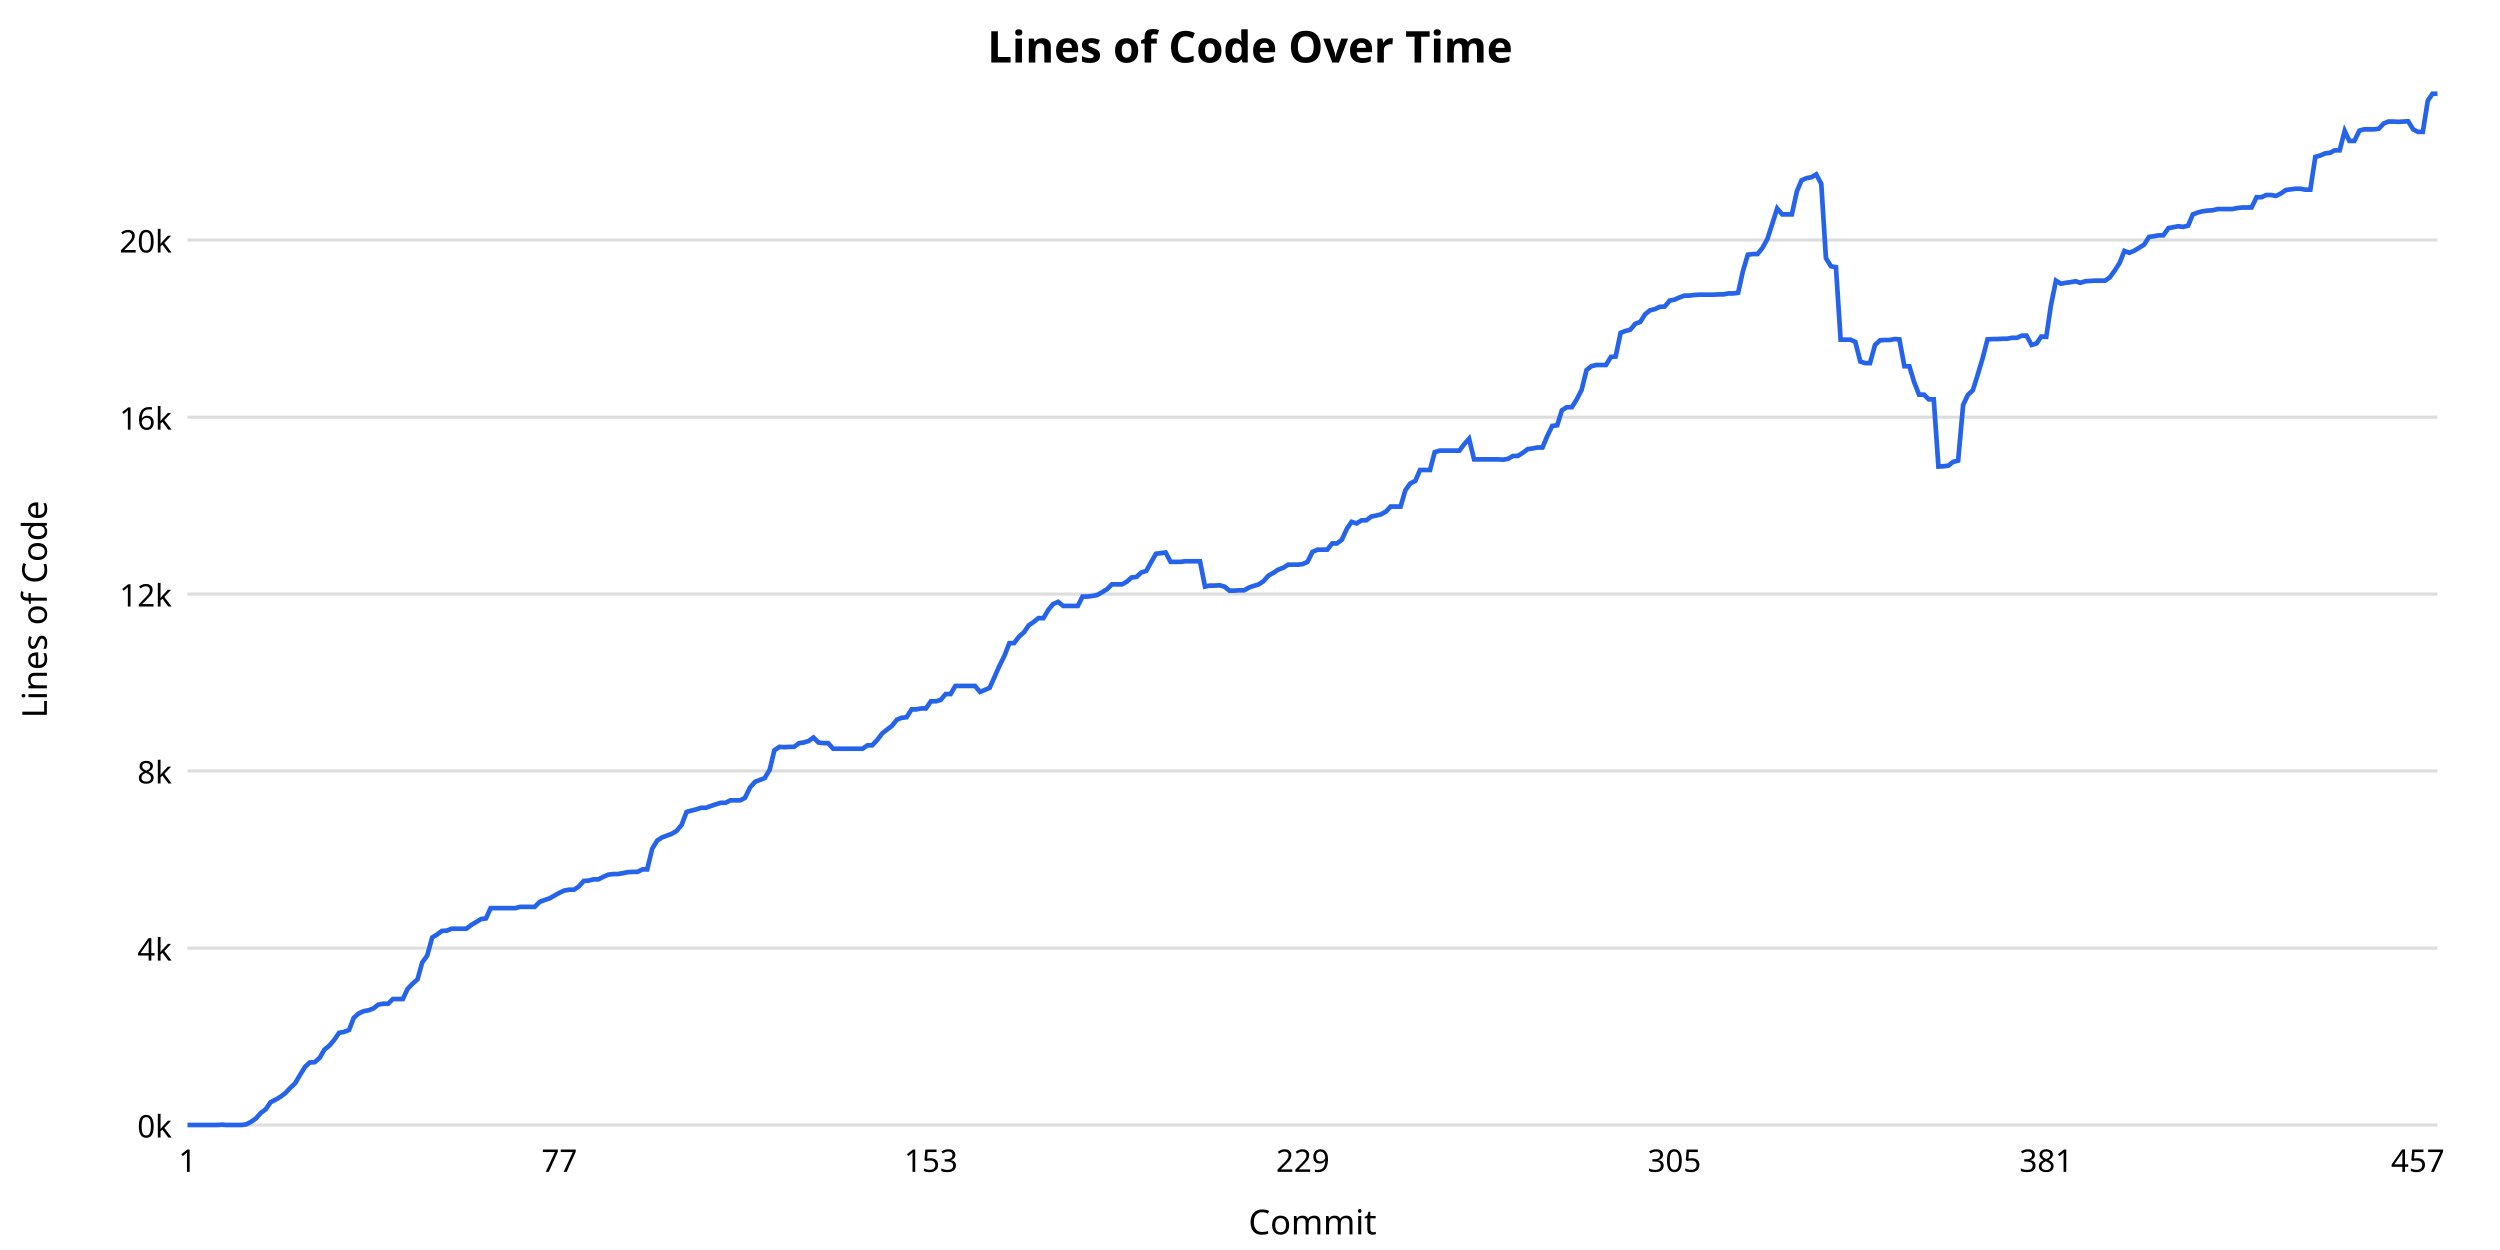
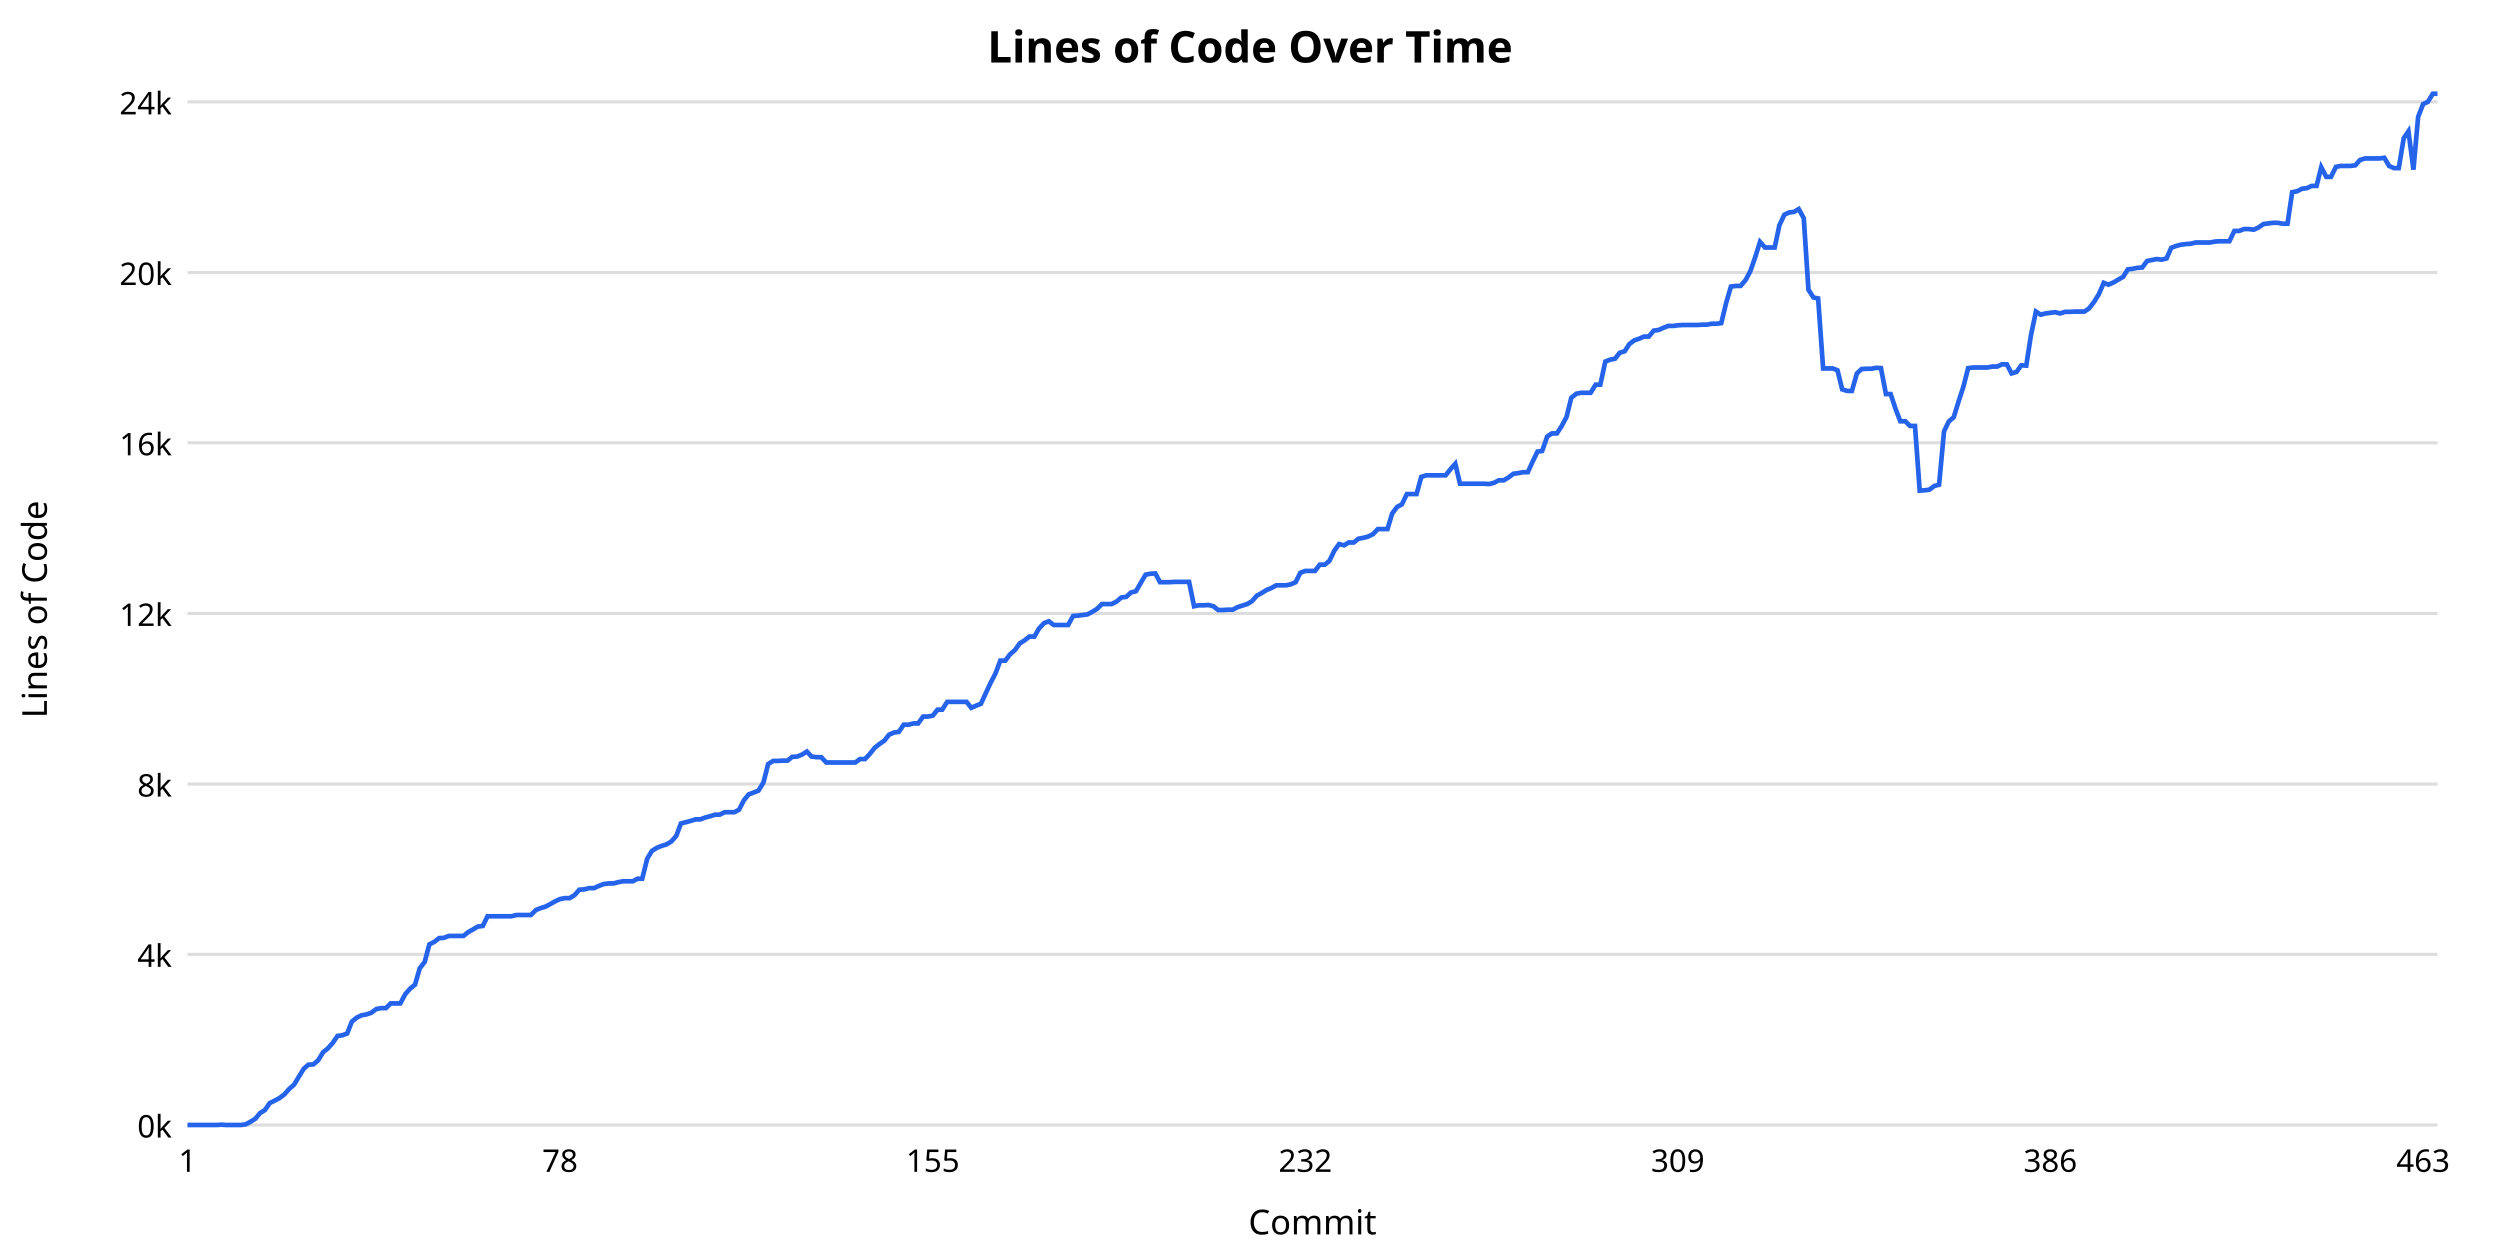
<svg xmlns="http://www.w3.org/2000/svg" width="800" height="400" style="background:#fff">
  <text x="400" y="20" font-family="sans-serif" font-size="14" text-anchor="middle" font-weight="bold">Lines of Code Over Time</text>
  <text x="420" y="395" font-family="sans-serif" font-size="11" text-anchor="middle">Commit</text>
  <text x="15" y="195" font-family="sans-serif" font-size="11" text-anchor="middle" transform="rotate(-90,15,195)">Lines of Code</text>
  <line x1="60" y1="360.0" x2="780" y2="360.0" stroke="#ddd" />
  <text x="55" y="364.0" font-family="sans-serif" font-size="10" text-anchor="end">0k</text>
-   <line x1="60" y1="303.4" x2="780" y2="303.4" stroke="#ddd" />
-   <text x="55" y="307.4" font-family="sans-serif" font-size="10" text-anchor="end">4k</text>
-   <line x1="60" y1="246.7" x2="780" y2="246.7" stroke="#ddd" />
-   <text x="55" y="250.7" font-family="sans-serif" font-size="10" text-anchor="end">8k</text>
-   <line x1="60" y1="190.1" x2="780" y2="190.1" stroke="#ddd" />
-   <text x="55" y="194.1" font-family="sans-serif" font-size="10" text-anchor="end">12k</text>
-   <line x1="60" y1="133.5" x2="780" y2="133.5" stroke="#ddd" />
-   <text x="55" y="137.5" font-family="sans-serif" font-size="10" text-anchor="end">16k</text>
-   <line x1="60" y1="76.8" x2="780" y2="76.8" stroke="#ddd" />
-   <text x="55" y="80.8" font-family="sans-serif" font-size="10" text-anchor="end">20k</text>
+   <line x1="60" y1="305.4" x2="780" y2="305.4" stroke="#ddd" />
+   <text x="55" y="309.4" font-family="sans-serif" font-size="10" text-anchor="end">4k</text>
+   <line x1="60" y1="250.9" x2="780" y2="250.9" stroke="#ddd" />
+   <text x="55" y="254.9" font-family="sans-serif" font-size="10" text-anchor="end">8k</text>
+   <line x1="60" y1="196.3" x2="780" y2="196.3" stroke="#ddd" />
+   <text x="55" y="200.3" font-family="sans-serif" font-size="10" text-anchor="end">12k</text>
+   <line x1="60" y1="141.7" x2="780" y2="141.7" stroke="#ddd" />
+   <text x="55" y="145.7" font-family="sans-serif" font-size="10" text-anchor="end">16k</text>
+   <line x1="60" y1="87.2" x2="780" y2="87.2" stroke="#ddd" />
+   <text x="55" y="91.2" font-family="sans-serif" font-size="10" text-anchor="end">20k</text>
+   <line x1="60" y1="32.6" x2="780" y2="32.6" stroke="#ddd" />
+   <text x="55" y="36.6" font-family="sans-serif" font-size="10" text-anchor="end">24k</text>
  <text x="60.0" y="375" font-family="sans-serif" font-size="10" text-anchor="middle">1</text>
-   <text x="179.0" y="375" font-family="sans-serif" font-size="10" text-anchor="middle">77</text>
-   <text x="297.9" y="375" font-family="sans-serif" font-size="10" text-anchor="middle">153</text>
-   <text x="416.9" y="375" font-family="sans-serif" font-size="10" text-anchor="middle">229</text>
-   <text x="535.8" y="375" font-family="sans-serif" font-size="10" text-anchor="middle">305</text>
-   <text x="654.8" y="375" font-family="sans-serif" font-size="10" text-anchor="middle">381</text>
-   <text x="773.7" y="375" font-family="sans-serif" font-size="10" text-anchor="middle">457</text>
-   <polyline fill="none" stroke="#2563eb" stroke-width="1.5" points="60.0,360.0 61.6,360.0 63.1,360.0 64.7,360.0 66.3,360.0 67.8,360.0 69.4,360.0 71.0,359.9 72.5,360.0 74.1,360.0 75.7,360.0 77.2,360.0 78.8,359.8 80.3,359.0 81.9,357.9 83.5,356.1 85.0,355.0 86.6,352.7 88.2,351.9 89.7,351.0 91.3,349.8 92.9,348.1 94.4,346.7 96.0,344.0 97.6,341.4 99.1,340.0 100.7,339.9 102.3,338.5 103.8,335.9 105.4,334.6 107.0,332.7 108.5,330.5 110.1,330.2 111.7,329.6 113.2,325.7 114.8,324.3 116.3,323.6 117.9,323.3 119.5,322.7 121.0,321.5 122.6,321.2 124.2,321.2 125.7,319.7 127.3,319.7 128.9,319.7 130.4,316.5 132.0,314.8 133.6,313.4 135.1,308.0 136.7,305.8 138.3,300.0 139.8,299.1 141.4,297.9 143.0,297.8 144.5,297.2 146.1,297.2 147.7,297.2 149.2,297.2 150.8,296.0 152.3,295.1 153.9,294.1 155.5,293.9 157.0,290.6 158.6,290.6 160.2,290.6 161.7,290.6 163.3,290.6 164.9,290.6 166.4,290.2 168.0,290.2 169.6,290.2 171.1,290.2 172.7,288.6 174.3,288.0 175.8,287.5 177.4,286.6 179.0,285.7 180.5,285.0 182.1,284.7 183.7,284.7 185.2,283.7 186.8,281.9 188.3,281.8 189.9,281.4 191.5,281.4 193.0,280.6 194.6,279.9 196.2,279.7 197.7,279.7 199.3,279.4 200.9,279.1 202.4,279.0 204.0,279.0 205.6,278.2 207.1,278.2 208.7,271.6 210.3,269.0 211.8,268.0 213.4,267.4 215.0,266.8 216.5,265.9 218.1,264.0 219.7,259.8 221.2,259.4 222.8,259.0 224.3,258.5 225.9,258.5 227.5,257.9 229.0,257.4 230.6,256.9 232.2,256.9 233.7,256.1 235.3,256.1 236.9,256.1 238.4,255.3 240.0,252.0 241.6,250.2 243.1,249.6 244.7,249.0 246.3,246.3 247.8,240.1 249.4,239.0 251.0,239.1 252.5,239.0 254.1,239.0 255.7,237.8 257.2,237.6 258.8,237.1 260.3,236.0 261.9,237.6 263.5,237.8 265.0,237.8 266.6,239.6 268.2,239.6 269.7,239.6 271.3,239.6 272.9,239.6 274.4,239.6 276.0,239.6 277.6,238.5 279.1,238.5 280.7,236.8 282.3,234.7 283.8,233.5 285.4,232.3 287.0,230.3 288.5,229.7 290.1,229.5 291.7,227.0 293.2,227.0 294.8,226.7 296.3,226.7 297.9,224.4 299.5,224.4 301.0,224.0 302.6,222.1 304.2,222.1 305.7,219.5 307.3,219.5 308.9,219.5 310.4,219.5 312.0,219.5 313.6,221.4 315.1,220.8 316.7,220.1 318.3,216.5 319.8,213.1 321.4,209.9 323.0,205.8 324.5,205.8 326.1,203.7 327.7,202.3 329.2,200.1 330.8,199.0 332.3,197.8 333.9,197.8 335.5,195.1 337.0,193.3 338.6,192.6 340.2,193.9 341.7,193.9 343.3,193.9 344.9,193.9 346.4,190.9 348.0,190.9 349.6,190.7 351.1,190.4 352.7,189.5 354.3,188.5 355.8,187.0 357.4,187.0 359.0,187.0 360.5,186.2 362.1,184.8 363.7,184.6 365.2,183.2 366.8,182.7 368.3,180.0 369.9,177.2 371.5,177.0 373.0,176.8 374.6,179.8 376.2,179.8 377.7,179.8 379.3,179.6 380.9,179.6 382.4,179.6 384.0,179.6 385.6,187.7 387.1,187.4 388.7,187.4 390.3,187.3 391.8,187.7 393.4,189.0 395.0,189.0 396.5,188.9 398.1,188.9 399.7,188.0 401.2,187.5 402.8,187.0 404.3,186.0 405.9,184.2 407.5,183.3 409.0,182.3 410.6,181.7 412.2,180.7 413.7,180.7 415.3,180.7 416.9,180.5 418.4,179.8 420.0,176.6 421.6,175.9 423.1,175.9 424.7,175.9 426.3,173.9 427.8,173.9 429.4,172.7 431.0,169.2 432.5,167.0 434.1,167.5 435.7,166.5 437.2,166.5 438.8,165.3 440.3,165.0 441.9,164.6 443.5,163.7 445.0,162.1 446.6,162.1 448.2,162.1 449.7,156.9 451.3,154.7 452.9,153.9 454.4,150.4 456.0,150.4 457.6,150.4 459.1,144.7 460.7,144.2 462.3,144.2 463.8,144.2 465.4,144.2 467.0,144.2 468.5,142.2 470.1,140.4 471.7,147.0 473.2,147.0 474.8,147.0 476.3,147.0 477.9,147.0 479.5,147.0 481.0,147.1 482.6,146.8 484.2,145.9 485.7,145.9 487.3,144.9 488.9,143.7 490.4,143.5 492.0,143.2 493.6,143.2 495.1,139.6 496.7,136.3 498.3,136.1 499.8,131.3 501.4,130.3 503.0,130.3 504.5,127.9 506.1,124.8 507.7,118.4 509.2,117.2 510.8,116.8 512.3,116.8 513.9,116.8 515.5,114.2 517.0,114.1 518.6,106.5 520.2,105.9 521.7,105.5 523.3,103.6 524.9,103.0 526.4,100.6 528.0,99.3 529.6,98.9 531.1,98.2 532.7,98.1 534.3,96.2 535.8,95.9 537.4,95.2 539.0,94.6 540.5,94.6 542.1,94.4 543.7,94.3 545.2,94.3 546.8,94.3 548.3,94.3 549.9,94.2 551.5,94.2 553.0,93.9 554.6,93.9 556.2,93.7 557.7,86.9 559.3,81.5 560.9,81.3 562.4,81.3 564.0,79.3 565.6,76.4 567.1,71.7 568.7,66.7 570.3,68.6 571.8,68.6 573.4,68.6 575.0,61.2 576.5,57.7 578.1,57.0 579.7,56.7 581.2,55.8 582.8,58.8 584.3,82.6 585.9,85.2 587.5,85.5 589.0,108.7 590.6,108.7 592.2,108.7 593.7,109.4 595.3,115.7 596.9,116.2 598.4,116.2 600.0,110.4 601.6,108.9 603.1,108.8 604.7,108.8 606.3,108.5 607.8,108.6 609.4,117.2 611.0,117.2 612.5,122.2 614.1,126.3 615.7,126.3 617.2,127.8 618.8,127.8 620.3,149.3 621.9,149.2 623.5,149.0 625.0,147.8 626.6,147.4 628.2,129.6 629.7,126.4 631.3,124.9 632.9,119.8 634.4,114.8 636.0,108.6 637.6,108.5 639.1,108.5 640.7,108.4 642.3,108.4 643.8,108.1 645.4,108.1 647.0,107.4 648.5,107.4 650.1,110.4 651.7,109.9 653.2,107.7 654.8,107.8 656.3,97.7 657.9,89.8 659.5,90.8 661.0,90.5 662.6,90.3 664.2,90.0 665.7,90.5 667.3,90.0 668.9,89.9 670.4,89.8 672.0,89.8 673.6,89.8 675.1,88.8 676.7,86.6 678.3,84.1 679.8,80.3 681.4,80.9 683.0,80.2 684.5,79.3 686.1,78.3 687.7,75.8 689.2,75.6 690.8,75.3 692.3,75.3 693.9,73.0 695.5,72.7 697.0,72.4 698.6,72.6 700.2,72.2 701.7,68.6 703.3,68.0 704.9,67.6 706.4,67.4 708.0,67.3 709.6,66.9 711.1,66.9 712.7,66.9 714.3,66.9 715.8,66.6 717.4,66.4 719.0,66.4 720.5,66.4 722.1,63.1 723.7,63.1 725.2,62.4 726.8,62.4 728.3,62.7 729.9,61.9 731.5,60.8 733.0,60.6 734.6,60.4 736.2,60.4 737.7,60.7 739.3,60.7 740.9,50.2 742.4,49.8 744.0,49.1 745.6,48.9 747.1,48.1 748.7,48.1 750.3,41.9 751.8,45.1 753.4,45.1 755.0,41.8 756.5,41.4 758.1,41.4 759.7,41.4 761.2,41.2 762.8,39.5 764.3,38.9 765.9,38.9 767.5,39.0 769.0,38.9 770.6,38.8 772.2,41.4 773.7,42.2 775.3,42.2 776.9,32.2 778.4,30.0 780.0,30.0 " />
+   <text x="179.2" y="375" font-family="sans-serif" font-size="10" text-anchor="middle">78</text>
+   <text x="298.5" y="375" font-family="sans-serif" font-size="10" text-anchor="middle">155</text>
+   <text x="417.7" y="375" font-family="sans-serif" font-size="10" text-anchor="middle">232</text>
+   <text x="536.9" y="375" font-family="sans-serif" font-size="10" text-anchor="middle">309</text>
+   <text x="656.1" y="375" font-family="sans-serif" font-size="10" text-anchor="middle">386</text>
+   <text x="775.4" y="375" font-family="sans-serif" font-size="10" text-anchor="middle">463</text>
+   <polyline fill="none" stroke="#2563eb" stroke-width="1.5" points="60.0,360.0 61.5,360.0 63.1,360.0 64.6,360.0 66.2,360.0 67.7,360.0 69.3,360.0 70.8,359.9 72.4,360.0 73.9,360.0 75.5,360.0 77.0,360.0 78.6,359.8 80.1,359.0 81.7,358.0 83.2,356.2 84.8,355.2 86.3,353.0 87.9,352.2 89.4,351.4 91.0,350.2 92.5,348.5 94.1,347.1 95.6,344.6 97.2,342.0 98.7,340.7 100.3,340.6 101.8,339.3 103.4,336.7 104.9,335.5 106.5,333.7 108.0,331.5 109.5,331.3 111.1,330.7 112.6,326.9 114.2,325.6 115.7,324.9 117.3,324.6 118.8,324.1 120.4,322.9 121.9,322.6 123.5,322.6 125.0,321.1 126.6,321.1 128.1,321.1 129.7,318.1 131.2,316.4 132.8,315.1 134.3,309.9 135.9,307.8 137.4,302.2 139.0,301.4 140.5,300.2 142.1,300.1 143.6,299.5 145.2,299.5 146.7,299.5 148.3,299.5 149.8,298.3 151.4,297.4 152.9,296.5 154.5,296.3 156.0,293.2 157.5,293.2 159.1,293.2 160.6,293.2 162.2,293.2 163.7,293.2 165.3,292.8 166.8,292.8 168.4,292.8 169.9,292.8 171.5,291.2 173.0,290.6 174.6,290.1 176.1,289.3 177.7,288.4 179.2,287.7 180.8,287.4 182.3,287.4 183.9,286.4 185.4,284.7 187.0,284.6 188.5,284.2 190.1,284.2 191.6,283.5 193.2,282.9 194.7,282.7 196.3,282.7 197.8,282.3 199.4,282.0 200.9,282.0 202.5,282.0 204.0,281.2 205.5,281.2 207.1,274.8 208.6,272.3 210.2,271.3 211.7,270.7 213.3,270.2 214.8,269.3 216.4,267.5 217.9,263.5 219.5,263.1 221.0,262.7 222.6,262.2 224.1,262.2 225.7,261.6 227.2,261.2 228.8,260.7 230.3,260.7 231.9,259.9 233.4,259.9 235.0,259.9 236.5,259.1 238.1,256.0 239.6,254.2 241.2,253.6 242.7,253.0 244.3,250.4 245.8,244.5 247.4,243.5 248.9,243.5 250.5,243.4 252.0,243.4 253.5,242.2 255.1,242.1 256.6,241.5 258.2,240.5 259.7,242.1 261.3,242.3 262.8,242.3 264.4,244.0 265.9,244.0 267.5,244.0 269.0,244.0 270.6,244.0 272.1,244.0 273.7,244.0 275.2,242.9 276.8,242.9 278.3,241.3 279.9,239.3 281.4,238.1 283.0,237.0 284.5,235.1 286.1,234.4 287.6,234.2 289.2,231.9 290.7,231.9 292.3,231.5 293.8,231.5 295.4,229.3 296.9,229.3 298.5,229.0 300.0,227.1 301.5,227.1 303.1,224.6 304.6,224.6 306.2,224.6 307.7,224.6 309.3,224.6 310.8,226.5 312.4,225.8 313.9,225.2 315.5,221.7 317.0,218.5 318.6,215.4 320.1,211.4 321.7,211.4 323.2,209.4 324.8,208.0 326.3,205.9 327.9,204.9 329.4,203.7 331.0,203.7 332.5,201.1 334.1,199.4 335.6,198.8 337.2,200.0 338.7,200.0 340.3,200.0 341.8,200.0 343.4,197.1 344.9,197.0 346.5,196.8 348.0,196.6 349.5,195.8 351.1,194.8 352.6,193.3 354.2,193.3 355.7,193.3 357.3,192.5 358.8,191.2 360.4,191.0 361.9,189.6 363.5,189.2 365.0,186.6 366.6,183.9 368.1,183.6 369.7,183.5 371.2,186.3 372.8,186.3 374.3,186.3 375.9,186.2 377.4,186.2 379.0,186.2 380.5,186.2 382.1,194.0 383.6,193.7 385.2,193.7 386.7,193.6 388.3,194.0 389.8,195.2 391.4,195.2 392.9,195.1 394.5,195.1 396.0,194.3 397.5,193.8 399.1,193.3 400.6,192.4 402.2,190.6 403.7,189.8 405.3,188.8 406.8,188.2 408.4,187.3 409.9,187.3 411.5,187.3 413.0,187.0 414.6,186.3 416.1,183.3 417.7,182.7 419.2,182.7 420.8,182.7 422.3,180.7 423.9,180.7 425.4,179.5 427.0,176.2 428.5,174.1 430.1,174.5 431.6,173.6 433.2,173.6 434.7,172.4 436.3,172.1 437.8,171.7 439.4,170.9 440.9,169.3 442.5,169.3 444.0,169.3 445.5,164.3 447.1,162.2 448.6,161.4 450.2,158.1 451.7,158.1 453.3,158.1 454.8,152.6 456.4,152.1 457.9,152.1 459.5,152.1 461.0,152.1 462.6,152.1 464.1,150.2 465.7,148.4 467.2,154.8 468.8,154.8 470.3,154.8 471.9,154.8 473.4,154.8 475.0,154.8 476.5,154.9 478.1,154.5 479.6,153.7 481.2,153.7 482.7,152.8 484.3,151.6 485.8,151.4 487.4,151.1 488.9,151.1 490.5,147.6 492.0,144.5 493.5,144.3 495.1,139.7 496.6,138.7 498.2,138.7 499.7,136.4 501.3,133.4 502.8,127.3 504.4,126.0 505.9,125.7 507.5,125.7 509.0,125.7 510.6,123.1 512.1,123.1 513.7,115.7 515.2,115.1 516.8,114.8 518.3,112.9 519.9,112.4 521.4,110.1 523.0,108.9 524.5,108.4 526.1,107.7 527.6,107.7 529.2,105.8 530.7,105.6 532.3,104.9 533.8,104.3 535.4,104.3 536.9,104.1 538.5,104.0 540.0,104.0 541.5,104.0 543.1,104.0 544.6,103.9 546.2,103.9 547.7,103.6 549.3,103.6 550.8,103.4 552.4,96.8 553.9,91.7 555.5,91.5 557.0,91.5 558.6,89.6 560.1,86.8 561.7,82.2 563.2,77.4 564.8,79.2 566.3,79.2 567.9,79.2 569.4,72.1 571.0,68.7 572.5,68.0 574.1,67.8 575.6,66.9 577.2,69.8 578.7,92.7 580.3,95.2 581.8,95.5 583.4,117.9 584.9,117.9 586.5,117.9 588.0,118.5 589.5,124.6 591.1,125.1 592.6,125.1 594.2,119.5 595.7,118.1 597.3,118.0 598.8,118.0 600.4,117.7 601.9,117.8 603.5,126.1 605.0,126.1 606.6,130.9 608.1,134.8 609.7,134.8 611.2,136.3 612.8,136.3 614.3,157.0 615.9,156.9 617.4,156.7 619.0,155.5 620.5,155.1 622.1,138.0 623.6,134.9 625.2,133.5 626.7,128.6 628.3,123.7 629.8,117.8 631.4,117.6 632.9,117.6 634.5,117.6 636.0,117.6 637.5,117.3 639.1,117.3 640.6,116.6 642.2,116.6 643.7,119.5 645.3,119.0 646.8,116.9 648.4,117.0 649.9,107.3 651.5,99.7 653.0,100.7 654.6,100.3 656.1,100.1 657.7,99.9 659.2,100.3 660.8,99.8 662.3,99.8 663.9,99.7 665.4,99.7 667.0,99.7 668.5,98.7 670.1,96.6 671.6,94.2 673.2,90.5 674.7,91.1 676.3,90.4 677.8,89.5 679.4,88.6 680.9,86.2 682.5,86.0 684.0,85.7 685.5,85.6 687.1,83.5 688.6,83.2 690.2,82.9 691.7,83.1 693.3,82.7 694.8,79.3 696.4,78.7 697.9,78.3 699.5,78.1 701.0,78.0 702.6,77.6 704.1,77.6 705.7,77.6 707.2,77.6 708.8,77.3 710.3,77.2 711.9,77.2 713.4,77.2 715.0,73.9 716.5,73.9 718.1,73.3 719.6,73.3 721.2,73.5 722.7,72.8 724.3,71.7 725.8,71.5 727.4,71.3 728.9,71.3 730.5,71.6 732.0,71.6 733.5,61.5 735.1,61.2 736.6,60.4 738.2,60.2 739.7,59.5 741.3,59.5 742.8,53.5 744.4,56.6 745.9,56.6 747.5,53.4 749.0,53.1 750.6,53.1 752.1,53.1 753.7,52.9 755.2,51.2 756.8,50.7 758.3,50.7 759.9,50.7 761.4,50.7 763.0,50.5 764.5,53.1 766.1,53.8 767.6,53.8 769.2,44.2 770.7,42.0 772.3,54.3 773.8,37.4 775.4,33.3 776.9,32.6 778.5,30.0 780.0,30.0 " />
</svg>
